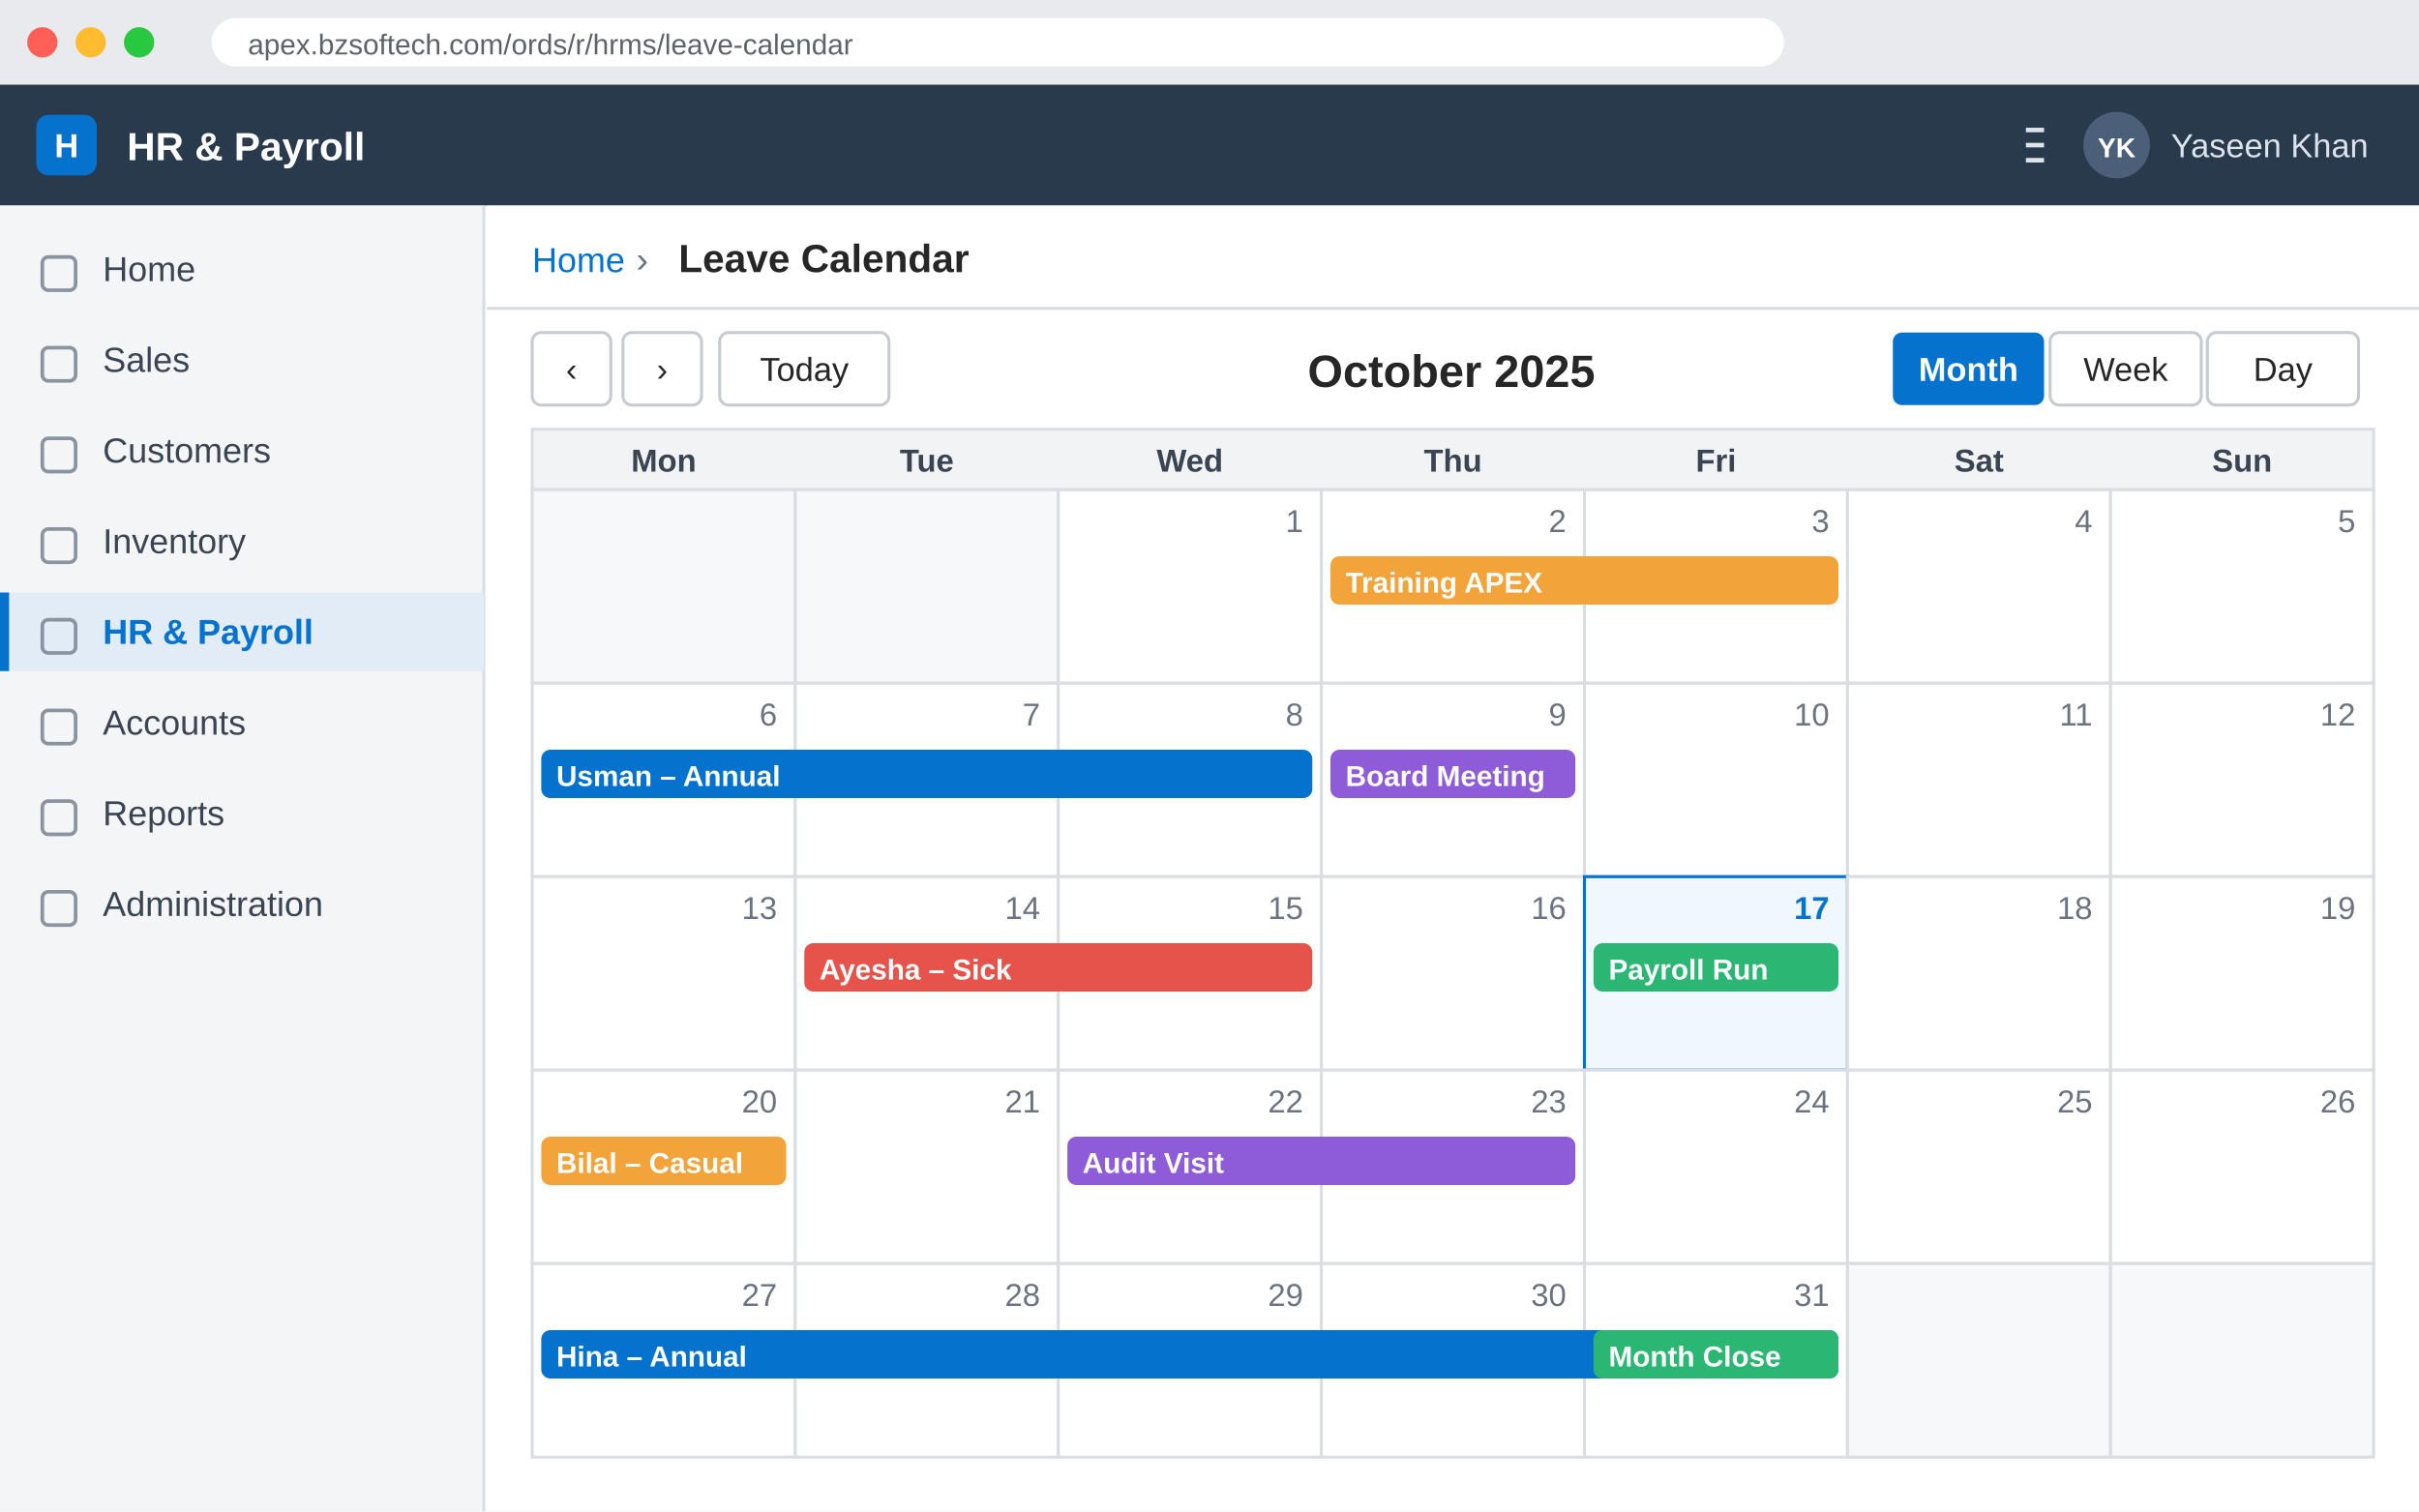
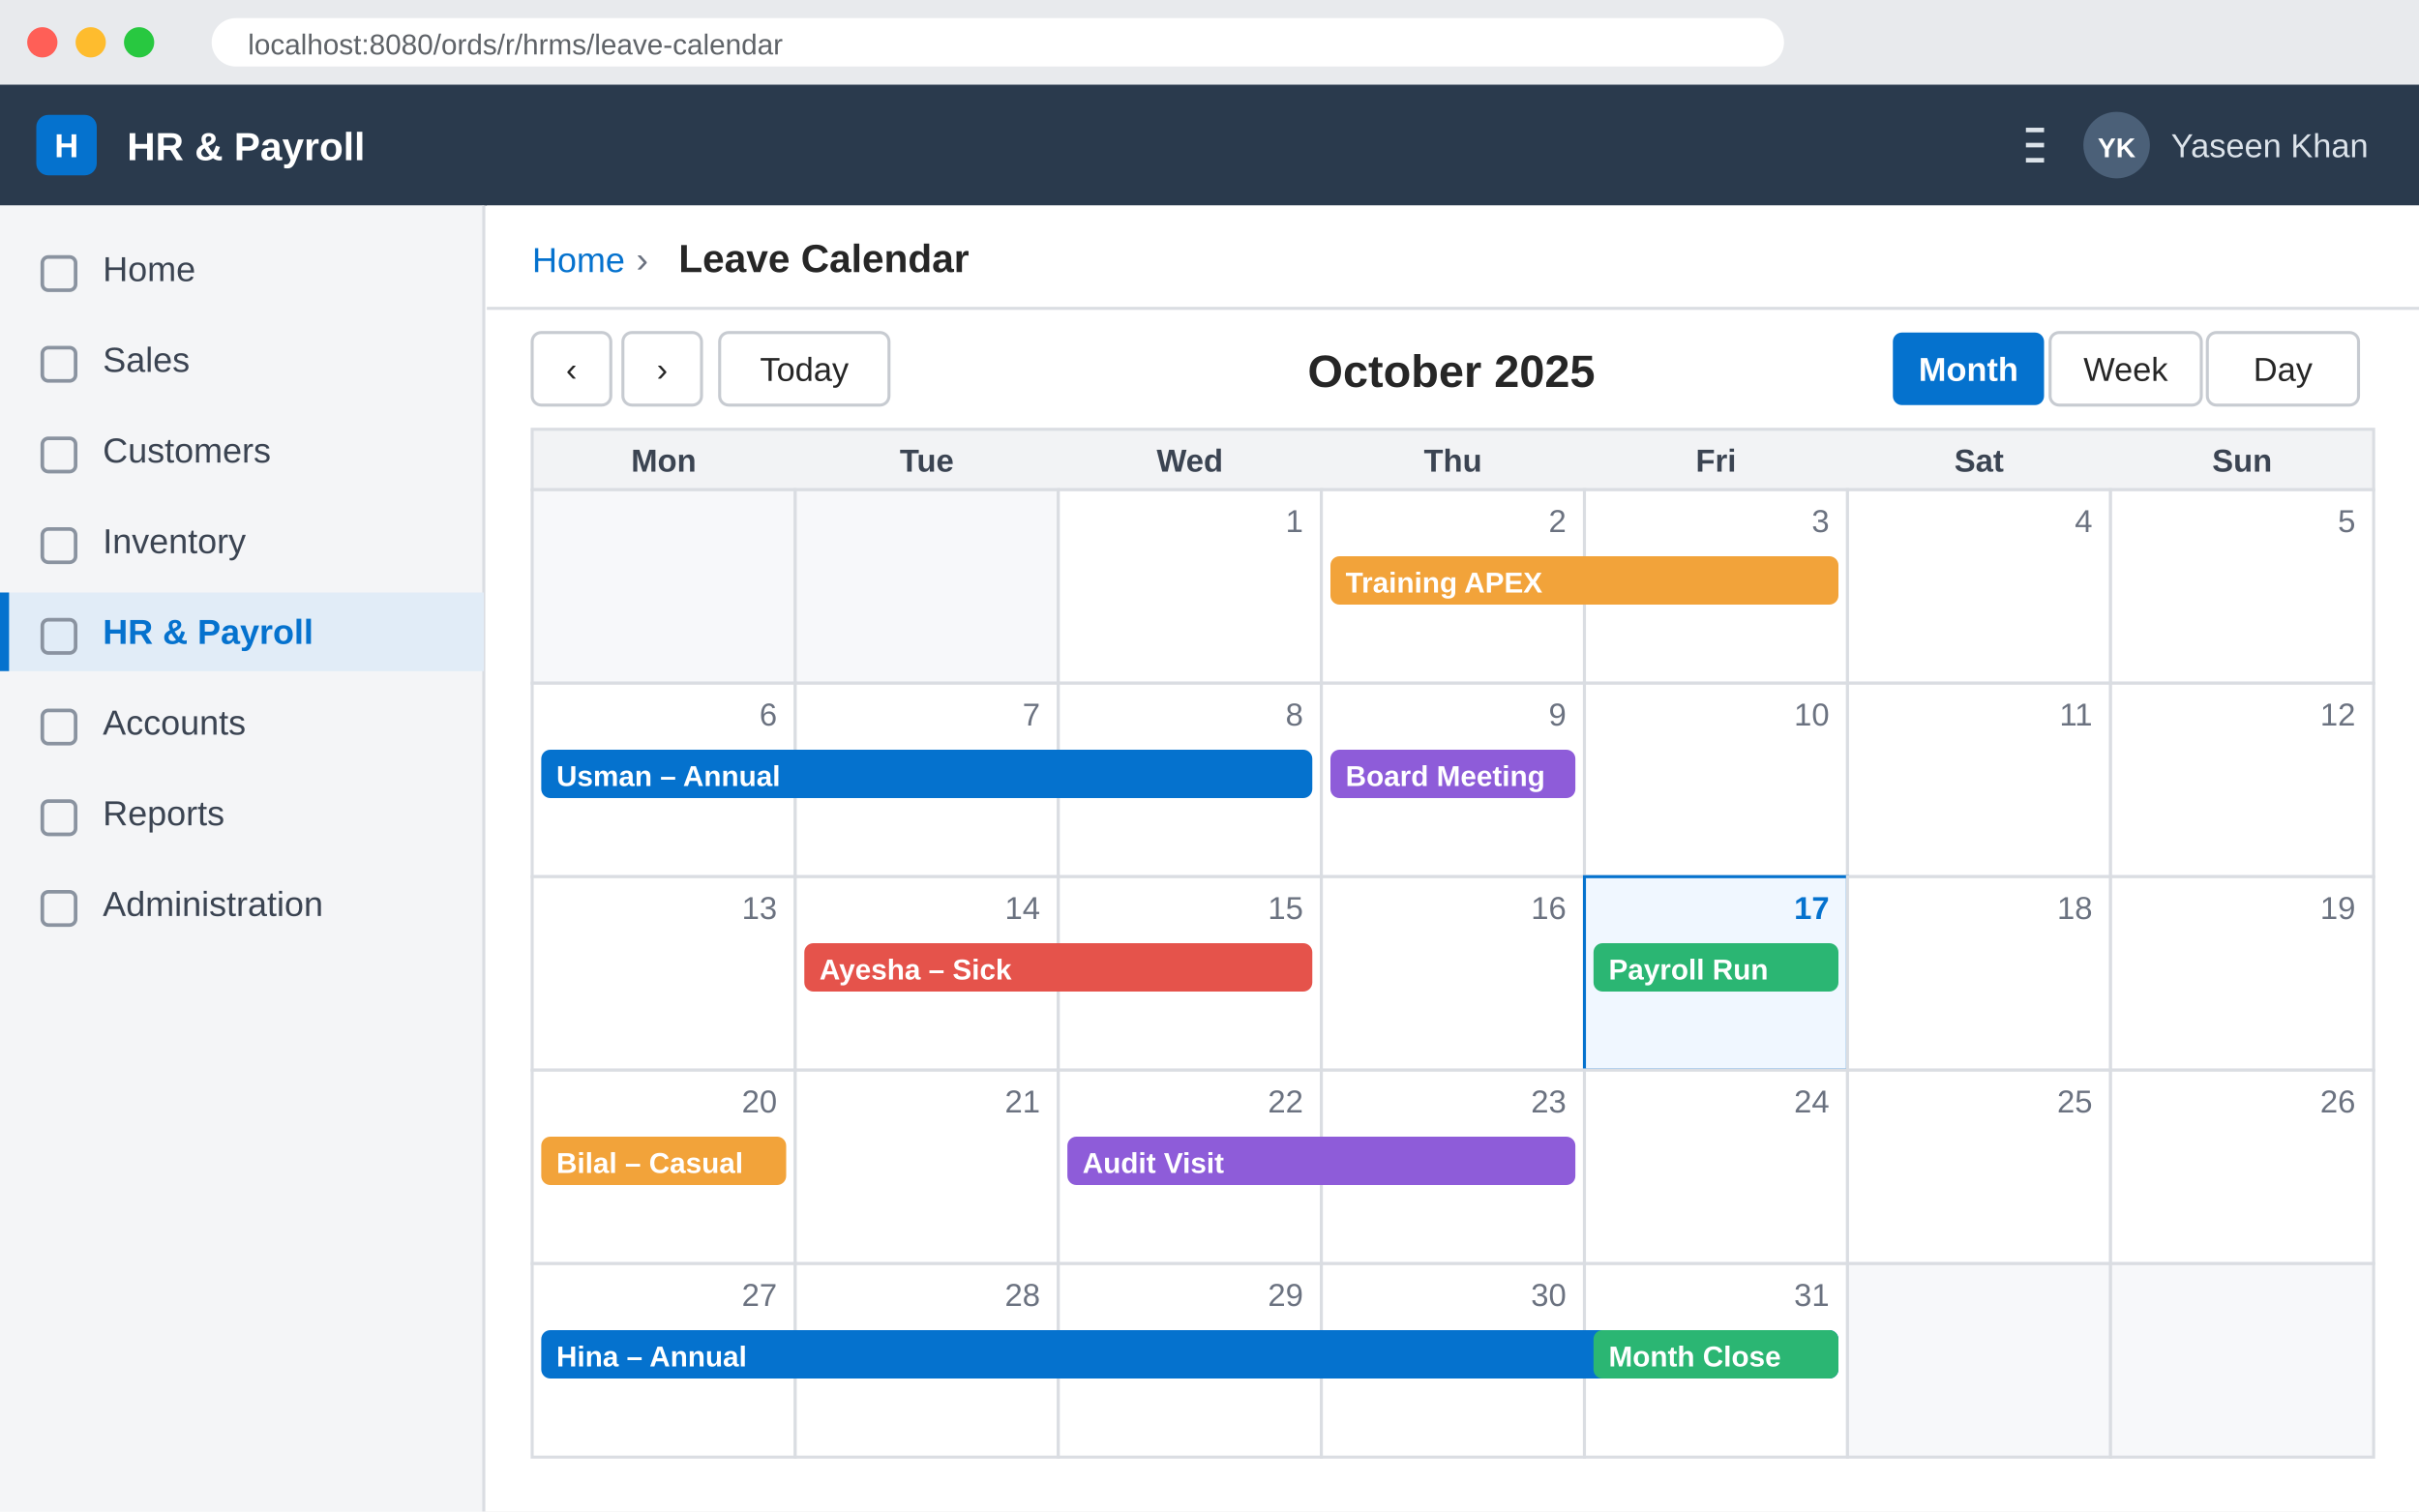
<svg xmlns="http://www.w3.org/2000/svg" viewBox="0 0 800 500" width="800" height="500">
  <rect x="0" y="0" width="800" height="500" rx="0" fill="#fff" stroke="none" stroke-width="1" />
  <rect x="0" y="0" width="800" height="28" rx="0" fill="#E8EAED" stroke="none" stroke-width="1" />
  <circle cx="14" cy="14" r="5" fill="#FF5F57" />
  <circle cx="30" cy="14" r="5" fill="#FEBC2E" />
  <circle cx="46" cy="14" r="5" fill="#28C840" />
  <rect x="70" y="6" width="520" height="16" rx="8" fill="#fff" stroke="none" stroke-width="1" />
-   <text x="82" y="18" font-family="Arial,Helvetica,sans-serif" font-size="9.5" fill="#5F6368" font-weight="normal" text-anchor="start">apex.bzsoftech.com/ords/r/hrms/leave-calendar</text>
+   <text x="82" y="18" font-family="Arial,Helvetica,sans-serif" font-size="9.5" fill="#5F6368" font-weight="normal" text-anchor="start">localhost:8080/ords/r/hrms/leave-calendar</text>
  <rect x="0" y="28" width="800" height="40" rx="0" fill="#2A3A4D" stroke="none" stroke-width="1" />
  <rect x="12" y="38" width="20" height="20" rx="4" fill="#0572CE" stroke="none" stroke-width="1" />
  <text x="22" y="52" font-family="Arial,Helvetica,sans-serif" font-size="11" fill="#fff" font-weight="bold" text-anchor="middle">H</text>
  <text x="42" y="53" font-family="Arial,Helvetica,sans-serif" font-size="13" fill="#fff" font-weight="bold" text-anchor="start">HR &amp; Payroll</text>
  <circle cx="700" cy="48" r="11" fill="#4B6078" />
  <text x="700" y="52" font-family="Arial,Helvetica,sans-serif" font-size="9" fill="#fff" font-weight="bold" text-anchor="middle">YK</text>
  <text x="718" y="52" font-family="Arial,Helvetica,sans-serif" font-size="11" fill="#DCE3EA" font-weight="normal" text-anchor="start">Yaseen Khan</text>
  <path d="M670 43 l6 0 M670 48 l6 0 M670 53 l6 0" stroke="#DCE3EA" stroke-width="1.5" />
  <rect x="0" y="68" width="160" height="432" rx="0" fill="#F4F5F7" stroke="none" stroke-width="1" />
  <line x1="160" y1="68" x2="160" y2="500" stroke="#DADDE2" stroke-width="1" />
  <text x="34" y="93" font-family="Arial,Helvetica,sans-serif" font-size="11.5" fill="#3B4452" font-weight="normal" text-anchor="start">Home</text>
  <rect x="14" y="85" width="11" height="11" rx="2" fill="none" stroke="#8A93A0" stroke-width="1.2" />
  <text x="34" y="123" font-family="Arial,Helvetica,sans-serif" font-size="11.5" fill="#3B4452" font-weight="normal" text-anchor="start">Sales</text>
  <rect x="14" y="115" width="11" height="11" rx="2" fill="none" stroke="#8A93A0" stroke-width="1.2" />
  <text x="34" y="153" font-family="Arial,Helvetica,sans-serif" font-size="11.5" fill="#3B4452" font-weight="normal" text-anchor="start">Customers</text>
  <rect x="14" y="145" width="11" height="11" rx="2" fill="none" stroke="#8A93A0" stroke-width="1.2" />
  <text x="34" y="183" font-family="Arial,Helvetica,sans-serif" font-size="11.5" fill="#3B4452" font-weight="normal" text-anchor="start">Inventory</text>
  <rect x="14" y="175" width="11" height="11" rx="2" fill="none" stroke="#8A93A0" stroke-width="1.2" />
  <rect x="0" y="196" width="160" height="26" rx="0" fill="#E1ECF7" stroke="none" stroke-width="1" />
  <rect x="0" y="196" width="3" height="26" rx="0" fill="#0572CE" stroke="none" stroke-width="1" />
  <text x="34" y="213" font-family="Arial,Helvetica,sans-serif" font-size="11.5" fill="#0572CE" font-weight="bold" text-anchor="start">HR &amp; Payroll</text>
  <rect x="14" y="205" width="11" height="11" rx="2" fill="none" stroke="#8A93A0" stroke-width="1.2" />
  <text x="34" y="243" font-family="Arial,Helvetica,sans-serif" font-size="11.5" fill="#3B4452" font-weight="normal" text-anchor="start">Accounts</text>
  <rect x="14" y="235" width="11" height="11" rx="2" fill="none" stroke="#8A93A0" stroke-width="1.2" />
  <text x="34" y="273" font-family="Arial,Helvetica,sans-serif" font-size="11.5" fill="#3B4452" font-weight="normal" text-anchor="start">Reports</text>
  <rect x="14" y="265" width="11" height="11" rx="2" fill="none" stroke="#8A93A0" stroke-width="1.2" />
  <text x="34" y="303" font-family="Arial,Helvetica,sans-serif" font-size="11.5" fill="#3B4452" font-weight="normal" text-anchor="start">Administration</text>
  <rect x="14" y="295" width="11" height="11" rx="2" fill="none" stroke="#8A93A0" stroke-width="1.2" />
  <rect x="161" y="68" width="639" height="34" rx="0" fill="#fff" stroke="none" stroke-width="1" />
  <line x1="161" y1="102" x2="800" y2="102" stroke="#DADDE2" stroke-width="1" />
  <text x="176" y="90" font-family="Arial,Helvetica,sans-serif" font-size="11.5" fill="#0572CE" font-weight="normal" text-anchor="start">Home</text>
  <text x="210.4" y="90" font-family="Arial,Helvetica,sans-serif" font-size="12" fill="#6B7280" font-weight="normal" text-anchor="start">›</text>
  <text x="224.4" y="90" font-family="Arial,Helvetica,sans-serif" font-size="13" fill="#262626" font-weight="bold" text-anchor="start">Leave Calendar</text>
  <rect x="176" y="110" width="26" height="24" rx="3" fill="#fff" stroke="#C7CBD1" stroke-width="1" />
  <text x="189.0" y="126" font-family="Arial,Helvetica,sans-serif" font-size="11" fill="#262626" font-weight="normal" text-anchor="middle">‹</text>
  <rect x="206" y="110" width="26" height="24" rx="3" fill="#fff" stroke="#C7CBD1" stroke-width="1" />
  <text x="219.0" y="126" font-family="Arial,Helvetica,sans-serif" font-size="11" fill="#262626" font-weight="normal" text-anchor="middle">›</text>
  <rect x="238" y="110" width="56" height="24" rx="3" fill="#fff" stroke="#C7CBD1" stroke-width="1" />
  <text x="266.0" y="126" font-family="Arial,Helvetica,sans-serif" font-size="11" fill="#262626" font-weight="normal" text-anchor="middle">Today</text>
  <text x="480" y="128" font-family="Arial,Helvetica,sans-serif" font-size="15" fill="#262626" font-weight="bold" text-anchor="middle">October 2025</text>
  <rect x="626" y="110" width="50" height="24" rx="3" fill="#0572CE" stroke="none" stroke-width="1" />
  <text x="651.0" y="126" font-family="Arial,Helvetica,sans-serif" font-size="11" fill="#fff" font-weight="bold" text-anchor="middle">Month</text>
  <rect x="678" y="110" width="50" height="24" rx="3" fill="#fff" stroke="#C7CBD1" stroke-width="1" />
  <text x="703.0" y="126" font-family="Arial,Helvetica,sans-serif" font-size="11" fill="#262626" font-weight="normal" text-anchor="middle">Week</text>
  <rect x="730" y="110" width="50" height="24" rx="3" fill="#fff" stroke="#C7CBD1" stroke-width="1" />
  <text x="755.0" y="126" font-family="Arial,Helvetica,sans-serif" font-size="11" fill="#262626" font-weight="normal" text-anchor="middle">Day</text>
  <rect x="176" y="142" width="609" height="20" rx="0" fill="#F2F3F5" stroke="#DADDE2" stroke-width="1" />
  <text x="219.5" y="156" font-family="Arial,Helvetica,sans-serif" font-size="10.5" fill="#3B4452" font-weight="bold" text-anchor="middle">Mon</text>
  <text x="306.5" y="156" font-family="Arial,Helvetica,sans-serif" font-size="10.5" fill="#3B4452" font-weight="bold" text-anchor="middle">Tue</text>
  <text x="393.5" y="156" font-family="Arial,Helvetica,sans-serif" font-size="10.5" fill="#3B4452" font-weight="bold" text-anchor="middle">Wed</text>
  <text x="480.5" y="156" font-family="Arial,Helvetica,sans-serif" font-size="10.5" fill="#3B4452" font-weight="bold" text-anchor="middle">Thu</text>
  <text x="567.5" y="156" font-family="Arial,Helvetica,sans-serif" font-size="10.5" fill="#3B4452" font-weight="bold" text-anchor="middle">Fri</text>
  <text x="654.5" y="156" font-family="Arial,Helvetica,sans-serif" font-size="10.5" fill="#3B4452" font-weight="bold" text-anchor="middle">Sat</text>
  <text x="741.5" y="156" font-family="Arial,Helvetica,sans-serif" font-size="10.5" fill="#3B4452" font-weight="bold" text-anchor="middle">Sun</text>
  <rect x="176" y="162" width="87" height="64" rx="0" fill="#F7F8FA" stroke="#DADDE2" stroke-width="1" />
  <rect x="263" y="162" width="87" height="64" rx="0" fill="#F7F8FA" stroke="#DADDE2" stroke-width="1" />
  <rect x="350" y="162" width="87" height="64" rx="0" fill="#fff" stroke="#DADDE2" stroke-width="1" />
  <text x="431" y="176" font-family="Arial,Helvetica,sans-serif" font-size="10.5" fill="#6B7280" font-weight="normal" text-anchor="end">1</text>
  <rect x="437" y="162" width="87" height="64" rx="0" fill="#fff" stroke="#DADDE2" stroke-width="1" />
  <text x="518" y="176" font-family="Arial,Helvetica,sans-serif" font-size="10.5" fill="#6B7280" font-weight="normal" text-anchor="end">2</text>
  <rect x="524" y="162" width="87" height="64" rx="0" fill="#fff" stroke="#DADDE2" stroke-width="1" />
  <text x="605" y="176" font-family="Arial,Helvetica,sans-serif" font-size="10.5" fill="#6B7280" font-weight="normal" text-anchor="end">3</text>
  <rect x="611" y="162" width="87" height="64" rx="0" fill="#fff" stroke="#DADDE2" stroke-width="1" />
  <text x="692" y="176" font-family="Arial,Helvetica,sans-serif" font-size="10.5" fill="#6B7280" font-weight="normal" text-anchor="end">4</text>
  <rect x="698" y="162" width="87" height="64" rx="0" fill="#fff" stroke="#DADDE2" stroke-width="1" />
  <text x="779" y="176" font-family="Arial,Helvetica,sans-serif" font-size="10.5" fill="#6B7280" font-weight="normal" text-anchor="end">5</text>
  <rect x="176" y="226" width="87" height="64" rx="0" fill="#fff" stroke="#DADDE2" stroke-width="1" />
  <text x="257" y="240" font-family="Arial,Helvetica,sans-serif" font-size="10.5" fill="#6B7280" font-weight="normal" text-anchor="end">6</text>
  <rect x="263" y="226" width="87" height="64" rx="0" fill="#fff" stroke="#DADDE2" stroke-width="1" />
  <text x="344" y="240" font-family="Arial,Helvetica,sans-serif" font-size="10.5" fill="#6B7280" font-weight="normal" text-anchor="end">7</text>
  <rect x="350" y="226" width="87" height="64" rx="0" fill="#fff" stroke="#DADDE2" stroke-width="1" />
  <text x="431" y="240" font-family="Arial,Helvetica,sans-serif" font-size="10.5" fill="#6B7280" font-weight="normal" text-anchor="end">8</text>
  <rect x="437" y="226" width="87" height="64" rx="0" fill="#fff" stroke="#DADDE2" stroke-width="1" />
  <text x="518" y="240" font-family="Arial,Helvetica,sans-serif" font-size="10.5" fill="#6B7280" font-weight="normal" text-anchor="end">9</text>
  <rect x="524" y="226" width="87" height="64" rx="0" fill="#fff" stroke="#DADDE2" stroke-width="1" />
  <text x="605" y="240" font-family="Arial,Helvetica,sans-serif" font-size="10.5" fill="#6B7280" font-weight="normal" text-anchor="end">10</text>
  <rect x="611" y="226" width="87" height="64" rx="0" fill="#fff" stroke="#DADDE2" stroke-width="1" />
  <text x="692" y="240" font-family="Arial,Helvetica,sans-serif" font-size="10.5" fill="#6B7280" font-weight="normal" text-anchor="end">11</text>
  <rect x="698" y="226" width="87" height="64" rx="0" fill="#fff" stroke="#DADDE2" stroke-width="1" />
  <text x="779" y="240" font-family="Arial,Helvetica,sans-serif" font-size="10.5" fill="#6B7280" font-weight="normal" text-anchor="end">12</text>
  <rect x="176" y="290" width="87" height="64" rx="0" fill="#fff" stroke="#DADDE2" stroke-width="1" />
  <text x="257" y="304" font-family="Arial,Helvetica,sans-serif" font-size="10.5" fill="#6B7280" font-weight="normal" text-anchor="end">13</text>
  <rect x="263" y="290" width="87" height="64" rx="0" fill="#fff" stroke="#DADDE2" stroke-width="1" />
  <text x="344" y="304" font-family="Arial,Helvetica,sans-serif" font-size="10.5" fill="#6B7280" font-weight="normal" text-anchor="end">14</text>
  <rect x="350" y="290" width="87" height="64" rx="0" fill="#fff" stroke="#DADDE2" stroke-width="1" />
  <text x="431" y="304" font-family="Arial,Helvetica,sans-serif" font-size="10.5" fill="#6B7280" font-weight="normal" text-anchor="end">15</text>
  <rect x="437" y="290" width="87" height="64" rx="0" fill="#fff" stroke="#DADDE2" stroke-width="1" />
  <text x="518" y="304" font-family="Arial,Helvetica,sans-serif" font-size="10.5" fill="#6B7280" font-weight="normal" text-anchor="end">16</text>
  <rect x="524" y="290" width="87" height="64" rx="0" fill="#fff" stroke="#DADDE2" stroke-width="1" />
  <rect x="524" y="290" width="87" height="64" rx="0" fill="#F0F7FF" stroke="#0572CE" stroke-width="1" />
  <text x="605" y="304" font-family="Arial,Helvetica,sans-serif" font-size="10.5" fill="#0572CE" font-weight="bold" text-anchor="end">17</text>
  <rect x="611" y="290" width="87" height="64" rx="0" fill="#fff" stroke="#DADDE2" stroke-width="1" />
  <text x="692" y="304" font-family="Arial,Helvetica,sans-serif" font-size="10.5" fill="#6B7280" font-weight="normal" text-anchor="end">18</text>
  <rect x="698" y="290" width="87" height="64" rx="0" fill="#fff" stroke="#DADDE2" stroke-width="1" />
  <text x="779" y="304" font-family="Arial,Helvetica,sans-serif" font-size="10.5" fill="#6B7280" font-weight="normal" text-anchor="end">19</text>
  <rect x="176" y="354" width="87" height="64" rx="0" fill="#fff" stroke="#DADDE2" stroke-width="1" />
  <text x="257" y="368" font-family="Arial,Helvetica,sans-serif" font-size="10.5" fill="#6B7280" font-weight="normal" text-anchor="end">20</text>
  <rect x="263" y="354" width="87" height="64" rx="0" fill="#fff" stroke="#DADDE2" stroke-width="1" />
  <text x="344" y="368" font-family="Arial,Helvetica,sans-serif" font-size="10.5" fill="#6B7280" font-weight="normal" text-anchor="end">21</text>
  <rect x="350" y="354" width="87" height="64" rx="0" fill="#fff" stroke="#DADDE2" stroke-width="1" />
  <text x="431" y="368" font-family="Arial,Helvetica,sans-serif" font-size="10.5" fill="#6B7280" font-weight="normal" text-anchor="end">22</text>
  <rect x="437" y="354" width="87" height="64" rx="0" fill="#fff" stroke="#DADDE2" stroke-width="1" />
  <text x="518" y="368" font-family="Arial,Helvetica,sans-serif" font-size="10.5" fill="#6B7280" font-weight="normal" text-anchor="end">23</text>
  <rect x="524" y="354" width="87" height="64" rx="0" fill="#fff" stroke="#DADDE2" stroke-width="1" />
  <text x="605" y="368" font-family="Arial,Helvetica,sans-serif" font-size="10.5" fill="#6B7280" font-weight="normal" text-anchor="end">24</text>
  <rect x="611" y="354" width="87" height="64" rx="0" fill="#fff" stroke="#DADDE2" stroke-width="1" />
  <text x="692" y="368" font-family="Arial,Helvetica,sans-serif" font-size="10.5" fill="#6B7280" font-weight="normal" text-anchor="end">25</text>
  <rect x="698" y="354" width="87" height="64" rx="0" fill="#fff" stroke="#DADDE2" stroke-width="1" />
  <text x="779" y="368" font-family="Arial,Helvetica,sans-serif" font-size="10.5" fill="#6B7280" font-weight="normal" text-anchor="end">26</text>
  <rect x="176" y="418" width="87" height="64" rx="0" fill="#fff" stroke="#DADDE2" stroke-width="1" />
  <text x="257" y="432" font-family="Arial,Helvetica,sans-serif" font-size="10.5" fill="#6B7280" font-weight="normal" text-anchor="end">27</text>
  <rect x="263" y="418" width="87" height="64" rx="0" fill="#fff" stroke="#DADDE2" stroke-width="1" />
  <text x="344" y="432" font-family="Arial,Helvetica,sans-serif" font-size="10.5" fill="#6B7280" font-weight="normal" text-anchor="end">28</text>
  <rect x="350" y="418" width="87" height="64" rx="0" fill="#fff" stroke="#DADDE2" stroke-width="1" />
  <text x="431" y="432" font-family="Arial,Helvetica,sans-serif" font-size="10.5" fill="#6B7280" font-weight="normal" text-anchor="end">29</text>
  <rect x="437" y="418" width="87" height="64" rx="0" fill="#fff" stroke="#DADDE2" stroke-width="1" />
  <text x="518" y="432" font-family="Arial,Helvetica,sans-serif" font-size="10.5" fill="#6B7280" font-weight="normal" text-anchor="end">30</text>
  <rect x="524" y="418" width="87" height="64" rx="0" fill="#fff" stroke="#DADDE2" stroke-width="1" />
  <text x="605" y="432" font-family="Arial,Helvetica,sans-serif" font-size="10.5" fill="#6B7280" font-weight="normal" text-anchor="end">31</text>
  <rect x="611" y="418" width="87" height="64" rx="0" fill="#F7F8FA" stroke="#DADDE2" stroke-width="1" />
  <rect x="698" y="418" width="87" height="64" rx="0" fill="#F7F8FA" stroke="#DADDE2" stroke-width="1" />
  <rect x="179" y="248" width="255" height="16" rx="3" fill="#0572CE" stroke="none" stroke-width="1" />
  <text x="184" y="260" font-family="Arial,Helvetica,sans-serif" font-size="9.5" fill="#fff" font-weight="bold" text-anchor="start">Usman – Annual</text>
  <rect x="440" y="248" width="81" height="16" rx="3" fill="#8E5CD9" stroke="none" stroke-width="1" />
  <text x="445" y="260" font-family="Arial,Helvetica,sans-serif" font-size="9.5" fill="#fff" font-weight="bold" text-anchor="start">Board Meeting</text>
  <rect x="266" y="312" width="168" height="16" rx="3" fill="#E5534B" stroke="none" stroke-width="1" />
  <text x="271" y="324" font-family="Arial,Helvetica,sans-serif" font-size="9.5" fill="#fff" font-weight="bold" text-anchor="start">Ayesha – Sick</text>
  <rect x="527" y="312" width="81" height="16" rx="3" fill="#2BB673" stroke="none" stroke-width="1" />
  <text x="532" y="324" font-family="Arial,Helvetica,sans-serif" font-size="9.5" fill="#fff" font-weight="bold" text-anchor="start">Payroll Run</text>
  <rect x="179" y="376" width="81" height="16" rx="3" fill="#F2A33A" stroke="none" stroke-width="1" />
  <text x="184" y="388" font-family="Arial,Helvetica,sans-serif" font-size="9.5" fill="#fff" font-weight="bold" text-anchor="start">Bilal – Casual</text>
  <rect x="353" y="376" width="168" height="16" rx="3" fill="#8E5CD9" stroke="none" stroke-width="1" />
  <text x="358" y="388" font-family="Arial,Helvetica,sans-serif" font-size="9.5" fill="#fff" font-weight="bold" text-anchor="start">Audit Visit</text>
  <rect x="179" y="440" width="429" height="16" rx="3" fill="#0572CE" stroke="none" stroke-width="1" />
  <text x="184" y="452" font-family="Arial,Helvetica,sans-serif" font-size="9.5" fill="#fff" font-weight="bold" text-anchor="start">Hina – Annual</text>
  <rect x="527" y="440" width="81" height="16" rx="3" fill="#2BB673" stroke="none" stroke-width="1" />
  <text x="532" y="452" font-family="Arial,Helvetica,sans-serif" font-size="9.5" fill="#fff" font-weight="bold" text-anchor="start">Month Close</text>
  <rect x="440" y="184" width="168" height="16" rx="3" fill="#F2A33A" stroke="none" stroke-width="1" />
  <text x="445" y="196" font-family="Arial,Helvetica,sans-serif" font-size="9.5" fill="#fff" font-weight="bold" text-anchor="start">Training APEX</text>
</svg>
